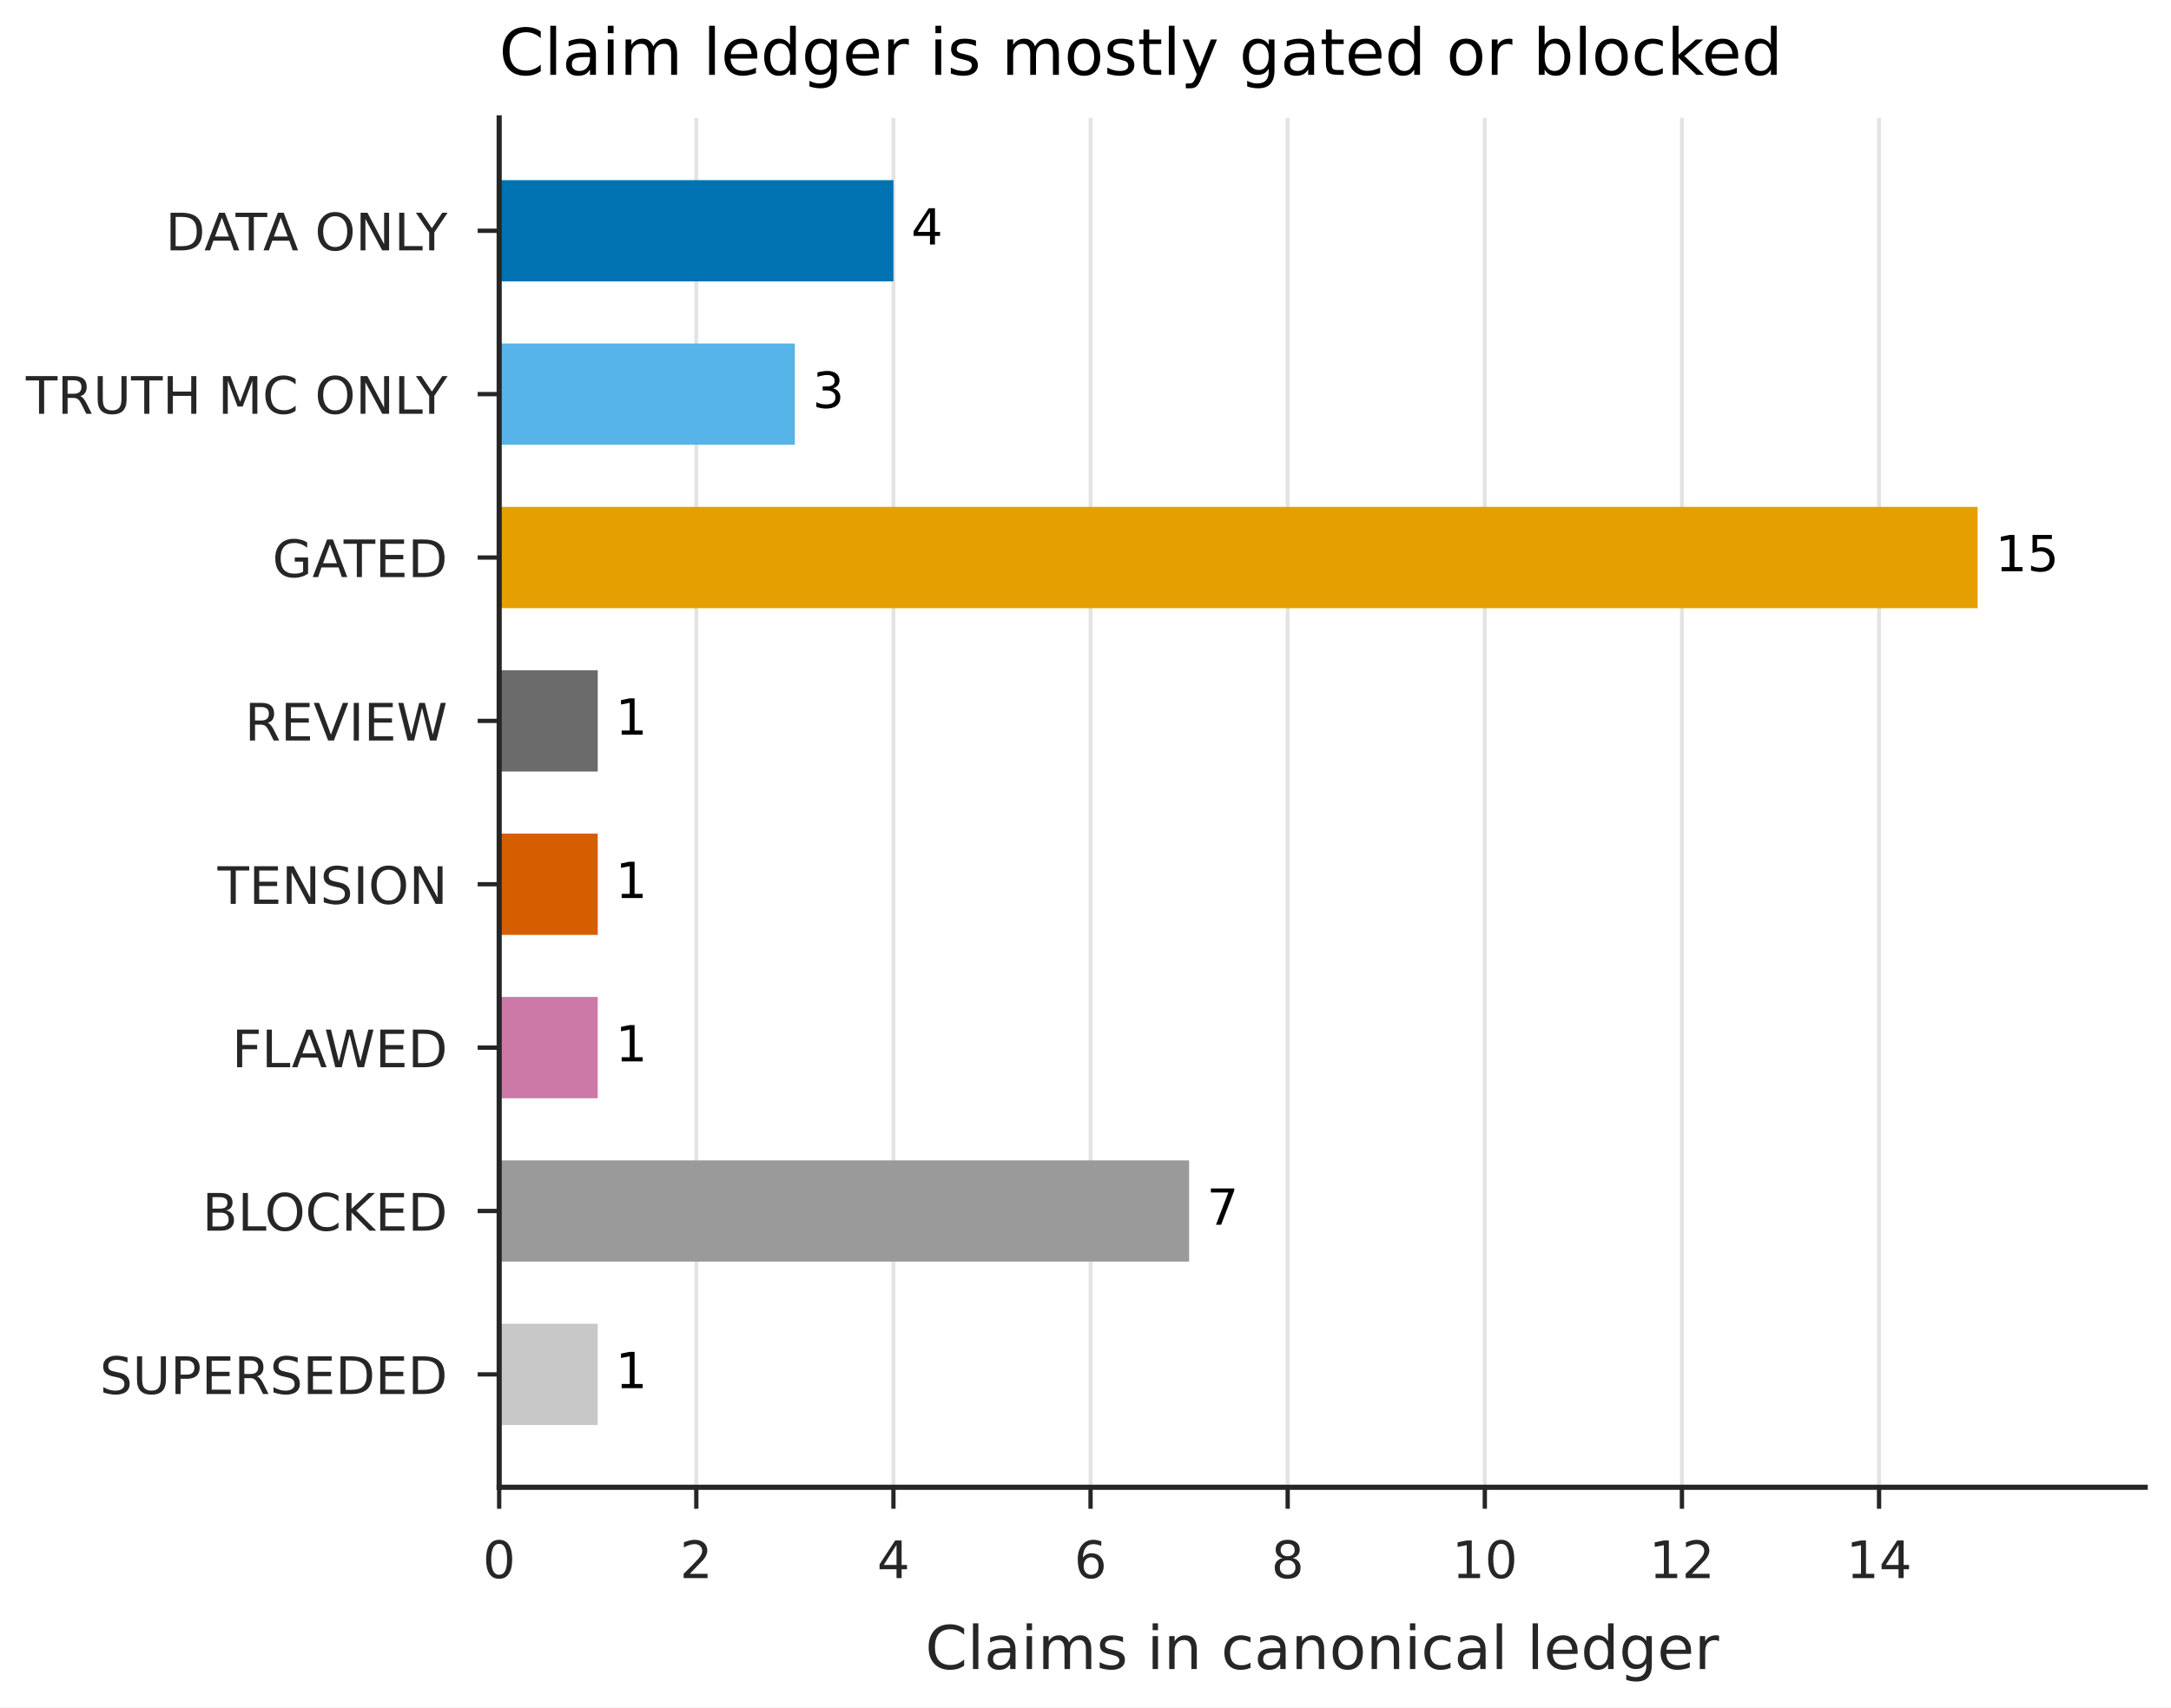
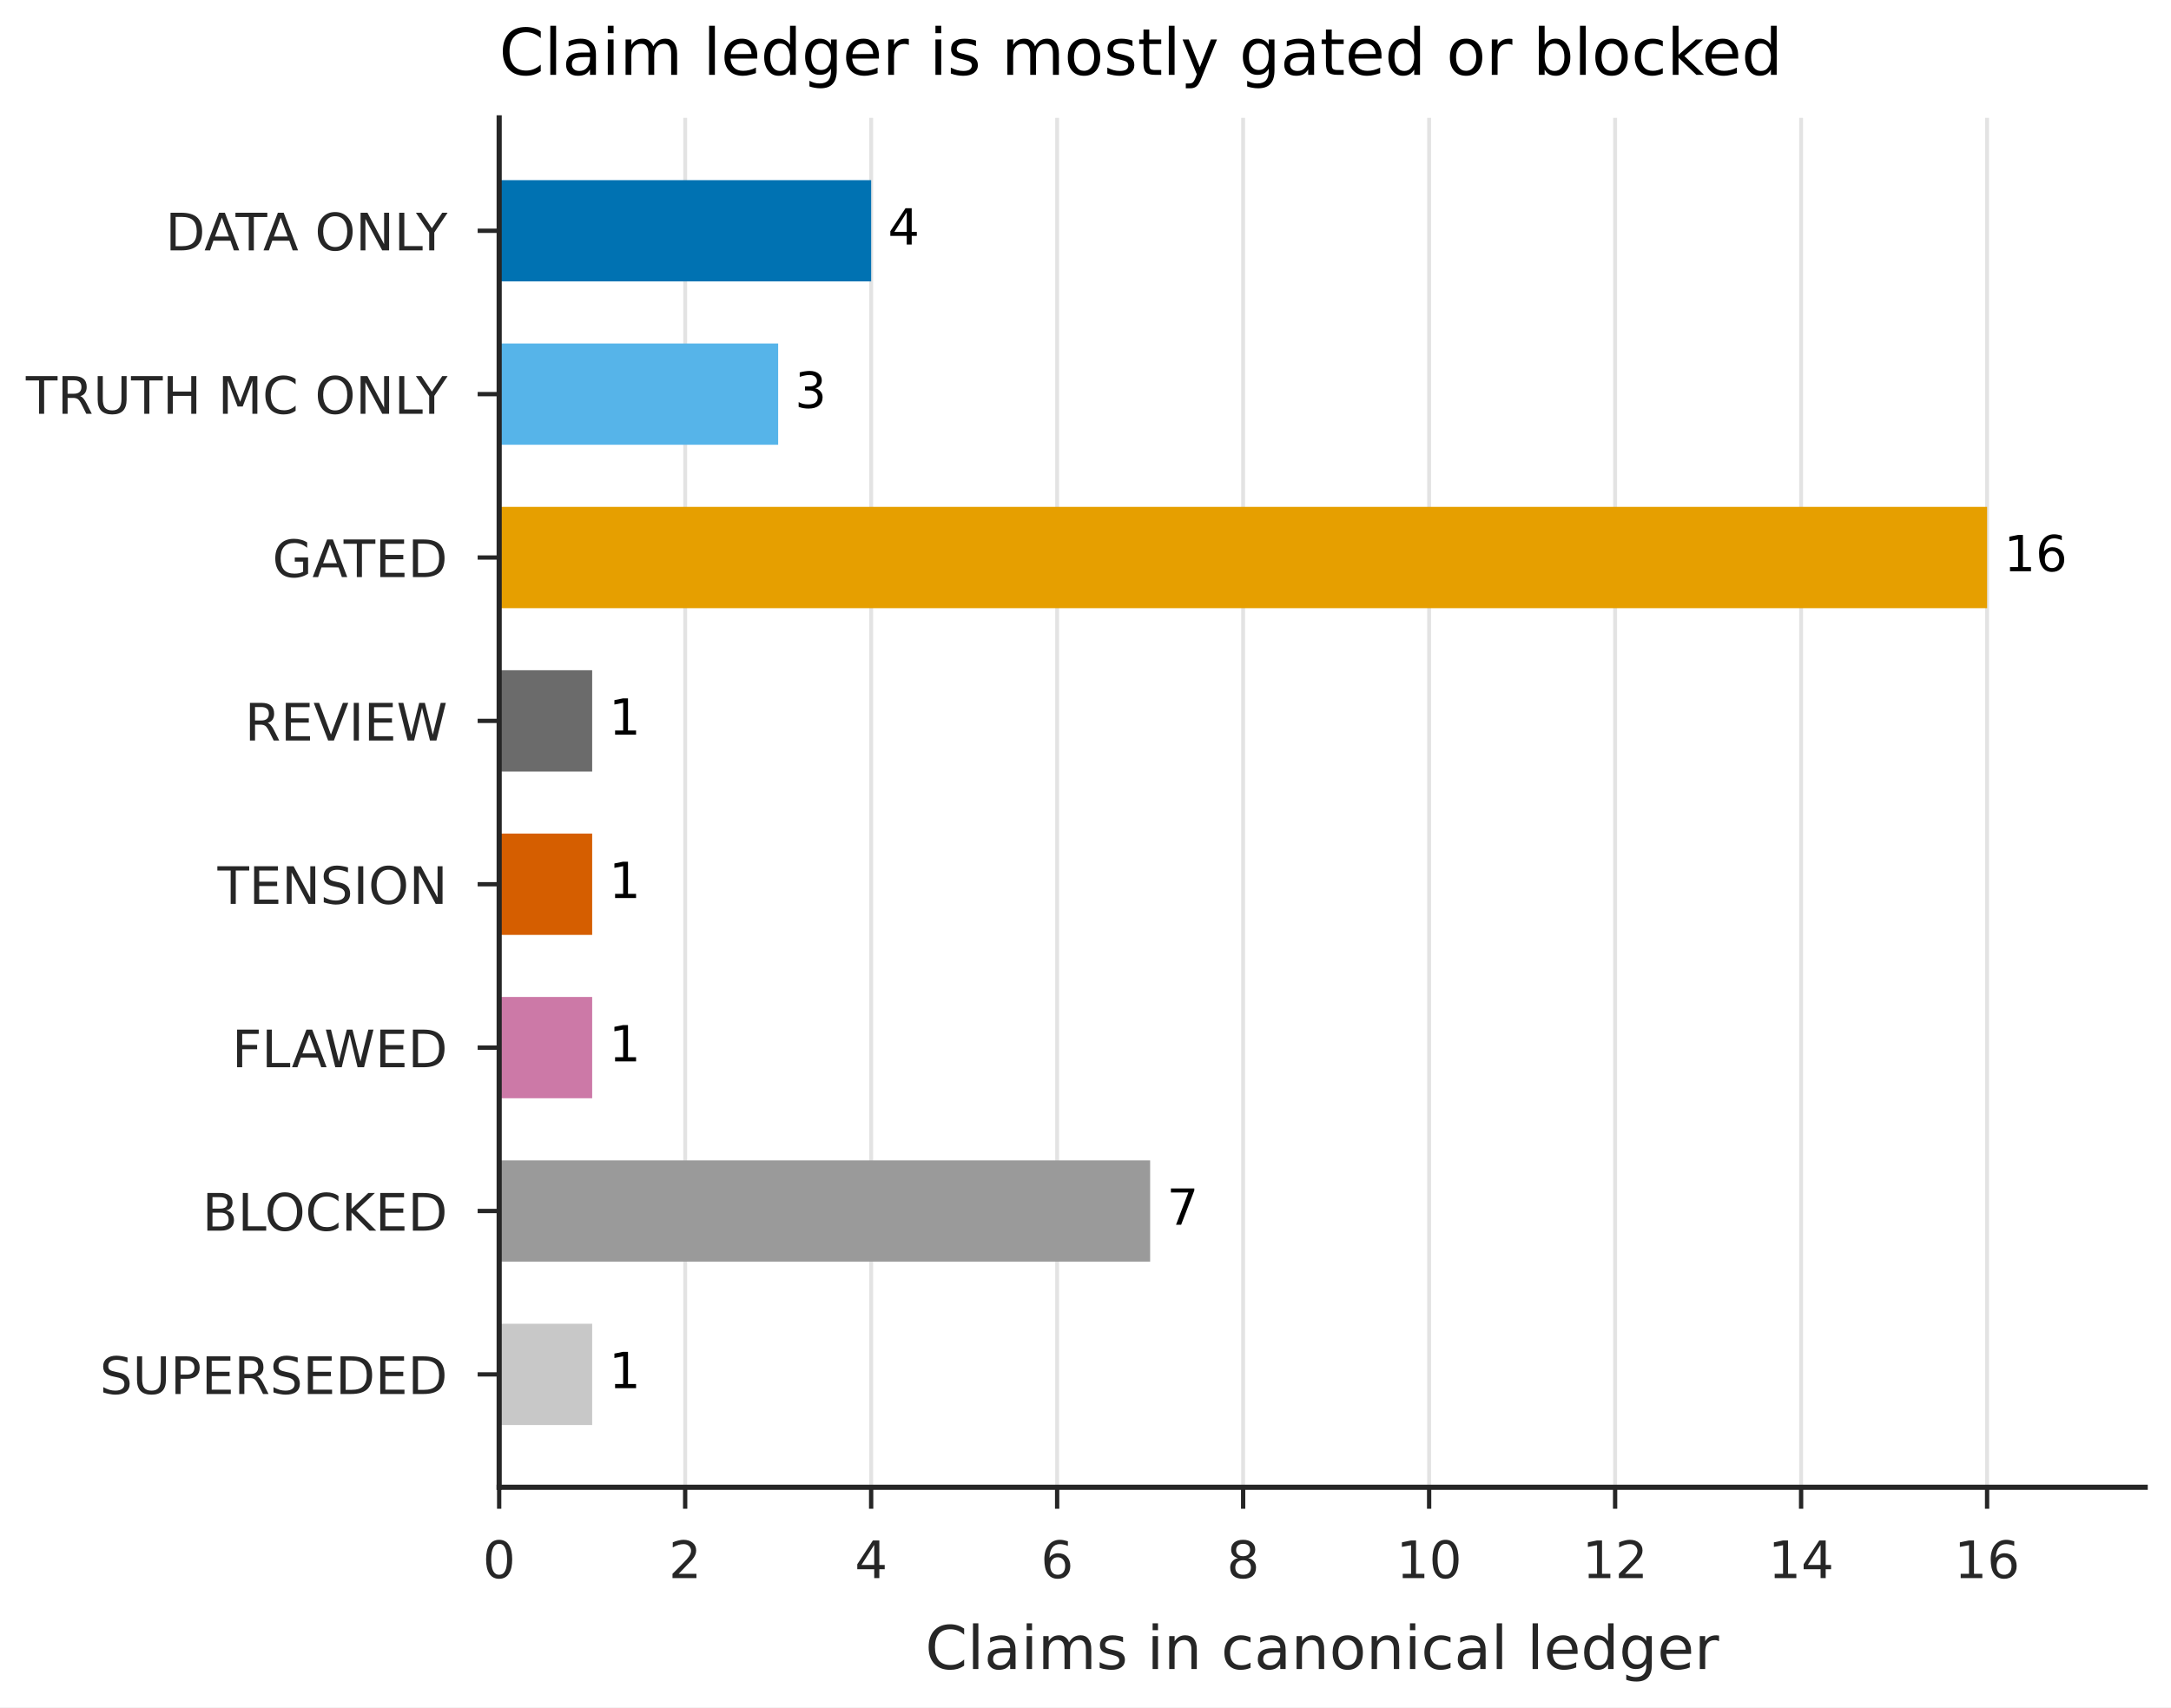
<svg xmlns="http://www.w3.org/2000/svg" xmlns:xlink="http://www.w3.org/1999/xlink" width="252.283pt" height="198.425pt" viewBox="0 0 252.283 198.425" version="1.1">
  <defs>
    <style type="text/css">*{stroke-linejoin: round; stroke-linecap: butt}</style>
  </defs>
  <g id="figure_1">
    <g id="patch_1">
      <path d="M 0 198.425  L 252.283 198.425  L 252.283 0  L 0 0  z " style="fill: #ffffff" />
    </g>
    <g id="axes_1">
      <g id="patch_2">
        <path d="M 58.007 172.843  L 249.283 172.843  L 249.283 13.699  L 58.007 13.699  z " style="fill: #ffffff" />
      </g>
      <g id="matplotlib.axis_1">
        <g id="xtick_1">
          <g id="line2d_1">
            <path d="M 58.007 172.843  L 58.007 13.699  " clip-path="url(#paaef369339)" style="fill: none; stroke: #d8d8d8; stroke-opacity: 0.7; stroke-width: 0.45; stroke-linecap: square" />
          </g>
          <g id="line2d_2">
            <defs>
              <path id="mf00183c285" d="M 0 0  L 0 2.5  " style="stroke: #262626; stroke-width: 0.5" />
            </defs>
            <g>
              <use xlink:href="#mf00183c285" x="58.007" y="172.843" style="fill: #262626; stroke: #262626; stroke-width: 0.5" />
            </g>
          </g>
          <g id="text_1">
            <text style="font-size: 6px; font-family: 'DejaVu Sans', 'Arial', 'Liberation Sans', sans-serif; text-anchor: middle; fill: #262626" x="58.007" y="183.402" transform="rotate(-0 58.00711 183.4025)">0</text>
          </g>
        </g>
        <g id="xtick_2">
          <g id="line2d_3">
-             <path d="M 80.914 172.843  L 80.914 13.699  " clip-path="url(#paaef369339)" style="fill: none; stroke: #d8d8d8; stroke-opacity: 0.7; stroke-width: 0.45; stroke-linecap: square" />
+             <path d="M 79.62 172.843  L 79.62 13.699  " clip-path="url(#paaef369339)" style="fill: none; stroke: #d8d8d8; stroke-opacity: 0.7; stroke-width: 0.45; stroke-linecap: square" />
          </g>
          <g id="line2d_4">
            <g>
-               <use xlink:href="#mf00183c285" x="80.914" y="172.843" style="fill: #262626; stroke: #262626; stroke-width: 0.5" />
+               <use xlink:href="#mf00183c285" x="79.62" y="172.843" style="fill: #262626; stroke: #262626; stroke-width: 0.5" />
            </g>
          </g>
          <g id="text_2">
-             <text style="font-size: 6px; font-family: 'DejaVu Sans', 'Arial', 'Liberation Sans', sans-serif; text-anchor: middle; fill: #262626" x="80.914" y="183.402" transform="rotate(-0 80.91443 183.4025)">2</text>
+             <text style="font-size: 6px; font-family: 'DejaVu Sans', 'Arial', 'Liberation Sans', sans-serif; text-anchor: middle; fill: #262626" x="79.62" y="183.402" transform="rotate(-0 79.62023 183.4025)">2</text>
          </g>
        </g>
        <g id="xtick_3">
          <g id="line2d_5">
-             <path d="M 103.822 172.843  L 103.822 13.699  " clip-path="url(#paaef369339)" style="fill: none; stroke: #d8d8d8; stroke-opacity: 0.7; stroke-width: 0.45; stroke-linecap: square" />
+             <path d="M 101.233 172.843  L 101.233 13.699  " clip-path="url(#paaef369339)" style="fill: none; stroke: #d8d8d8; stroke-opacity: 0.7; stroke-width: 0.45; stroke-linecap: square" />
          </g>
          <g id="line2d_6">
            <g>
-               <use xlink:href="#mf00183c285" x="103.822" y="172.843" style="fill: #262626; stroke: #262626; stroke-width: 0.5" />
+               <use xlink:href="#mf00183c285" x="101.233" y="172.843" style="fill: #262626; stroke: #262626; stroke-width: 0.5" />
            </g>
          </g>
          <g id="text_3">
-             <text style="font-size: 6px; font-family: 'DejaVu Sans', 'Arial', 'Liberation Sans', sans-serif; text-anchor: middle; fill: #262626" x="103.822" y="183.402" transform="rotate(-0 103.8218 183.4025)">4</text>
+             <text style="font-size: 6px; font-family: 'DejaVu Sans', 'Arial', 'Liberation Sans', sans-serif; text-anchor: middle; fill: #262626" x="101.233" y="183.402" transform="rotate(-0 101.2334 183.4025)">4</text>
          </g>
        </g>
        <g id="xtick_4">
          <g id="line2d_7">
-             <path d="M 126.729 172.843  L 126.729 13.699  " clip-path="url(#paaef369339)" style="fill: none; stroke: #d8d8d8; stroke-opacity: 0.7; stroke-width: 0.45; stroke-linecap: square" />
+             <path d="M 122.846 172.843  L 122.846 13.699  " clip-path="url(#paaef369339)" style="fill: none; stroke: #d8d8d8; stroke-opacity: 0.7; stroke-width: 0.45; stroke-linecap: square" />
          </g>
          <g id="line2d_8">
            <g>
-               <use xlink:href="#mf00183c285" x="126.729" y="172.843" style="fill: #262626; stroke: #262626; stroke-width: 0.5" />
+               <use xlink:href="#mf00183c285" x="122.846" y="172.843" style="fill: #262626; stroke: #262626; stroke-width: 0.5" />
            </g>
          </g>
          <g id="text_4">
-             <text style="font-size: 6px; font-family: 'DejaVu Sans', 'Arial', 'Liberation Sans', sans-serif; text-anchor: middle; fill: #262626" x="126.729" y="183.402" transform="rotate(-0 126.7291 183.4025)">6</text>
+             <text style="font-size: 6px; font-family: 'DejaVu Sans', 'Arial', 'Liberation Sans', sans-serif; text-anchor: middle; fill: #262626" x="122.846" y="183.402" transform="rotate(-0 122.8465 183.4025)">6</text>
          </g>
        </g>
        <g id="xtick_5">
          <g id="line2d_9">
-             <path d="M 149.636 172.843  L 149.636 13.699  " clip-path="url(#paaef369339)" style="fill: none; stroke: #d8d8d8; stroke-opacity: 0.7; stroke-width: 0.45; stroke-linecap: square" />
+             <path d="M 144.46 172.843  L 144.46 13.699  " clip-path="url(#paaef369339)" style="fill: none; stroke: #d8d8d8; stroke-opacity: 0.7; stroke-width: 0.45; stroke-linecap: square" />
          </g>
          <g id="line2d_10">
            <g>
-               <use xlink:href="#mf00183c285" x="149.636" y="172.843" style="fill: #262626; stroke: #262626; stroke-width: 0.5" />
+               <use xlink:href="#mf00183c285" x="144.46" y="172.843" style="fill: #262626; stroke: #262626; stroke-width: 0.5" />
            </g>
          </g>
          <g id="text_5">
-             <text style="font-size: 6px; font-family: 'DejaVu Sans', 'Arial', 'Liberation Sans', sans-serif; text-anchor: middle; fill: #262626" x="149.636" y="183.402" transform="rotate(-0 149.6364 183.4025)">8</text>
+             <text style="font-size: 6px; font-family: 'DejaVu Sans', 'Arial', 'Liberation Sans', sans-serif; text-anchor: middle; fill: #262626" x="144.46" y="183.402" transform="rotate(-0 144.4596 183.4025)">8</text>
          </g>
        </g>
        <g id="xtick_6">
          <g id="line2d_11">
-             <path d="M 172.544 172.843  L 172.544 13.699  " clip-path="url(#paaef369339)" style="fill: none; stroke: #d8d8d8; stroke-opacity: 0.7; stroke-width: 0.45; stroke-linecap: square" />
+             <path d="M 166.073 172.843  L 166.073 13.699  " clip-path="url(#paaef369339)" style="fill: none; stroke: #d8d8d8; stroke-opacity: 0.7; stroke-width: 0.45; stroke-linecap: square" />
          </g>
          <g id="line2d_12">
            <g>
-               <use xlink:href="#mf00183c285" x="172.544" y="172.843" style="fill: #262626; stroke: #262626; stroke-width: 0.5" />
+               <use xlink:href="#mf00183c285" x="166.073" y="172.843" style="fill: #262626; stroke: #262626; stroke-width: 0.5" />
            </g>
          </g>
          <g id="text_6">
-             <text style="font-size: 6px; font-family: 'DejaVu Sans', 'Arial', 'Liberation Sans', sans-serif; text-anchor: middle; fill: #262626" x="172.544" y="183.402" transform="rotate(-0 172.5437 183.4025)">10</text>
+             <text style="font-size: 6px; font-family: 'DejaVu Sans', 'Arial', 'Liberation Sans', sans-serif; text-anchor: middle; fill: #262626" x="166.073" y="183.402" transform="rotate(-0 166.0727 183.4025)">10</text>
          </g>
        </g>
        <g id="xtick_7">
          <g id="line2d_13">
-             <path d="M 195.451 172.843  L 195.451 13.699  " clip-path="url(#paaef369339)" style="fill: none; stroke: #d8d8d8; stroke-opacity: 0.7; stroke-width: 0.45; stroke-linecap: square" />
+             <path d="M 187.686 172.843  L 187.686 13.699  " clip-path="url(#paaef369339)" style="fill: none; stroke: #d8d8d8; stroke-opacity: 0.7; stroke-width: 0.45; stroke-linecap: square" />
          </g>
          <g id="line2d_14">
            <g>
-               <use xlink:href="#mf00183c285" x="195.451" y="172.843" style="fill: #262626; stroke: #262626; stroke-width: 0.5" />
+               <use xlink:href="#mf00183c285" x="187.686" y="172.843" style="fill: #262626; stroke: #262626; stroke-width: 0.5" />
            </g>
          </g>
          <g id="text_7">
-             <text style="font-size: 6px; font-family: 'DejaVu Sans', 'Arial', 'Liberation Sans', sans-serif; text-anchor: middle; fill: #262626" x="195.451" y="183.402" transform="rotate(-0 195.451 183.4025)">12</text>
+             <text style="font-size: 6px; font-family: 'DejaVu Sans', 'Arial', 'Liberation Sans', sans-serif; text-anchor: middle; fill: #262626" x="187.686" y="183.402" transform="rotate(-0 187.6858 183.4025)">12</text>
          </g>
        </g>
        <g id="xtick_8">
          <g id="line2d_15">
-             <path d="M 218.358 172.843  L 218.358 13.699  " clip-path="url(#paaef369339)" style="fill: none; stroke: #d8d8d8; stroke-opacity: 0.7; stroke-width: 0.45; stroke-linecap: square" />
+             <path d="M 209.299 172.843  L 209.299 13.699  " clip-path="url(#paaef369339)" style="fill: none; stroke: #d8d8d8; stroke-opacity: 0.7; stroke-width: 0.45; stroke-linecap: square" />
          </g>
          <g id="line2d_16">
            <g>
-               <use xlink:href="#mf00183c285" x="218.358" y="172.843" style="fill: #262626; stroke: #262626; stroke-width: 0.5" />
+               <use xlink:href="#mf00183c285" x="209.299" y="172.843" style="fill: #262626; stroke: #262626; stroke-width: 0.5" />
            </g>
          </g>
          <g id="text_8">
-             <text style="font-size: 6px; font-family: 'DejaVu Sans', 'Arial', 'Liberation Sans', sans-serif; text-anchor: middle; fill: #262626" x="218.358" y="183.402" transform="rotate(-0 218.3583 183.4025)">14</text>
-           </g>
-         </g>
-         <g id="text_9">
+             <text style="font-size: 6px; font-family: 'DejaVu Sans', 'Arial', 'Liberation Sans', sans-serif; text-anchor: middle; fill: #262626" x="209.299" y="183.402" transform="rotate(-0 209.299 183.4025)">14</text>
+           </g>
+         </g>
+         <g id="xtick_9">
+           <g id="line2d_17">
+             <path d="M 230.912 172.843  L 230.912 13.699  " clip-path="url(#paaef369339)" style="fill: none; stroke: #d8d8d8; stroke-opacity: 0.7; stroke-width: 0.45; stroke-linecap: square" />
+           </g>
+           <g id="line2d_18">
+             <g>
+               <use xlink:href="#mf00183c285" x="230.912" y="172.843" style="fill: #262626; stroke: #262626; stroke-width: 0.5" />
+             </g>
+           </g>
+           <g id="text_9">
+             <text style="font-size: 6px; font-family: 'DejaVu Sans', 'Arial', 'Liberation Sans', sans-serif; text-anchor: middle; fill: #262626" x="230.912" y="183.402" transform="rotate(-0 230.9121 183.4025)">16</text>
+           </g>
+         </g>
+         <g id="text_10">
          <text style="font-size: 7px; font-family: 'DejaVu Sans', 'Arial', 'Liberation Sans', sans-serif; text-anchor: middle; fill: #262626" x="153.645" y="193.969" transform="rotate(-0 153.6452 193.9692)">Claims in canonical ledger</text>
        </g>
      </g>
      <g id="matplotlib.axis_2">
        <g id="ytick_1">
-           <g id="line2d_17">
+           <g id="line2d_19">
            <defs>
              <path id="m5b9cb7b1d8" d="M 0 0  L -2.5 0  " style="stroke: #262626; stroke-width: 0.5" />
            </defs>
            <g>
              <use xlink:href="#m5b9cb7b1d8" x="58.007" y="26.819" style="fill: #262626; stroke: #262626; stroke-width: 0.5" />
            </g>
          </g>
-           <g id="text_10">
+           <g id="text_11">
            <text style="font-size: 6px; font-family: 'DejaVu Sans', 'Arial', 'Liberation Sans', sans-serif; text-anchor: end; fill: #262626" x="52.007" y="29.098" transform="rotate(-0 52.00711 29.09823)">DATA ONLY</text>
          </g>
        </g>
        <g id="ytick_2">
-           <g id="line2d_18">
+           <g id="line2d_20">
            <g>
              <use xlink:href="#m5b9cb7b1d8" x="58.007" y="45.805" style="fill: #262626; stroke: #262626; stroke-width: 0.5" />
            </g>
          </g>
-           <g id="text_11">
+           <g id="text_12">
            <text style="font-size: 6px; font-family: 'DejaVu Sans', 'Arial', 'Liberation Sans', sans-serif; text-anchor: end; fill: #262626" x="52.007" y="48.085" transform="rotate(-0 52.00711 48.08467)">TRUTH MC ONLY</text>
          </g>
        </g>
        <g id="ytick_3">
-           <g id="line2d_19">
+           <g id="line2d_21">
            <g>
              <use xlink:href="#m5b9cb7b1d8" x="58.007" y="64.792" style="fill: #262626; stroke: #262626; stroke-width: 0.5" />
            </g>
          </g>
-           <g id="text_12">
+           <g id="text_13">
            <text style="font-size: 6px; font-family: 'DejaVu Sans', 'Arial', 'Liberation Sans', sans-serif; text-anchor: end; fill: #262626" x="52.007" y="67.071" transform="rotate(-0 52.00711 67.07111)">GATED</text>
          </g>
        </g>
        <g id="ytick_4">
-           <g id="line2d_20">
+           <g id="line2d_22">
            <g>
              <use xlink:href="#m5b9cb7b1d8" x="58.007" y="83.778" style="fill: #262626; stroke: #262626; stroke-width: 0.5" />
            </g>
          </g>
-           <g id="text_13">
+           <g id="text_14">
            <text style="font-size: 6px; font-family: 'DejaVu Sans', 'Arial', 'Liberation Sans', sans-serif; text-anchor: end; fill: #262626" x="52.007" y="86.058" transform="rotate(-0 52.00711 86.05754)">REVIEW</text>
          </g>
        </g>
        <g id="ytick_5">
-           <g id="line2d_21">
+           <g id="line2d_23">
            <g>
              <use xlink:href="#m5b9cb7b1d8" x="58.007" y="102.764" style="fill: #262626; stroke: #262626; stroke-width: 0.5" />
            </g>
          </g>
-           <g id="text_14">
+           <g id="text_15">
            <text style="font-size: 6px; font-family: 'DejaVu Sans', 'Arial', 'Liberation Sans', sans-serif; text-anchor: end; fill: #262626" x="52.007" y="105.044" transform="rotate(-0 52.00711 105.044)">TENSION</text>
          </g>
        </g>
        <g id="ytick_6">
-           <g id="line2d_22">
+           <g id="line2d_24">
            <g>
              <use xlink:href="#m5b9cb7b1d8" x="58.007" y="121.751" style="fill: #262626; stroke: #262626; stroke-width: 0.5" />
            </g>
          </g>
-           <g id="text_15">
+           <g id="text_16">
            <text style="font-size: 6px; font-family: 'DejaVu Sans', 'Arial', 'Liberation Sans', sans-serif; text-anchor: end; fill: #262626" x="52.007" y="124.03" transform="rotate(-0 52.00711 124.0304)">FLAWED</text>
          </g>
        </g>
        <g id="ytick_7">
-           <g id="line2d_23">
+           <g id="line2d_25">
            <g>
              <use xlink:href="#m5b9cb7b1d8" x="58.007" y="140.737" style="fill: #262626; stroke: #262626; stroke-width: 0.5" />
            </g>
          </g>
-           <g id="text_16">
+           <g id="text_17">
            <text style="font-size: 6px; font-family: 'DejaVu Sans', 'Arial', 'Liberation Sans', sans-serif; text-anchor: end; fill: #262626" x="52.007" y="143.017" transform="rotate(-0 52.00711 143.0169)">BLOCKED</text>
          </g>
        </g>
        <g id="ytick_8">
-           <g id="line2d_24">
+           <g id="line2d_26">
            <g>
              <use xlink:href="#m5b9cb7b1d8" x="58.007" y="159.724" style="fill: #262626; stroke: #262626; stroke-width: 0.5" />
            </g>
          </g>
-           <g id="text_17">
+           <g id="text_18">
            <text style="font-size: 6px; font-family: 'DejaVu Sans', 'Arial', 'Liberation Sans', sans-serif; text-anchor: end; fill: #262626" x="52.007" y="162.003" transform="rotate(-0 52.00711 162.0033)">SUPERSEDED</text>
          </g>
        </g>
      </g>
      <g id="patch_3">
-         <path d="M 58.007 20.933  L 103.822 20.933  L 103.822 32.704  L 58.007 32.704  z " clip-path="url(#paaef369339)" style="fill: #0072b2" />
+         <path d="M 58.007 20.933  L 101.233 20.933  L 101.233 32.704  L 58.007 32.704  z " clip-path="url(#paaef369339)" style="fill: #0072b2" />
      </g>
      <g id="patch_4">
-         <path d="M 58.007 39.919  L 92.368 39.919  L 92.368 51.691  L 58.007 51.691  z " clip-path="url(#paaef369339)" style="fill: #56b4e9" />
+         <path d="M 58.007 39.919  L 90.427 39.919  L 90.427 51.691  L 58.007 51.691  z " clip-path="url(#paaef369339)" style="fill: #56b4e9" />
      </g>
      <g id="patch_5">
-         <path d="M 58.007 58.906  L 229.812 58.906  L 229.812 70.677  L 58.007 70.677  z " clip-path="url(#paaef369339)" style="fill: #e69f00" />
+         <path d="M 58.007 58.906  L 230.912 58.906  L 230.912 70.677  L 58.007 70.677  z " clip-path="url(#paaef369339)" style="fill: #e69f00" />
      </g>
      <g id="patch_6">
-         <path d="M 58.007 77.892  L 69.461 77.892  L 69.461 89.664  L 58.007 89.664  z " clip-path="url(#paaef369339)" style="fill: #6b6b6b" />
+         <path d="M 58.007 77.892  L 68.814 77.892  L 68.814 89.664  L 58.007 89.664  z " clip-path="url(#paaef369339)" style="fill: #6b6b6b" />
      </g>
      <g id="patch_7">
-         <path d="M 58.007 96.879  L 69.461 96.879  L 69.461 108.65  L 58.007 108.65  z " clip-path="url(#paaef369339)" style="fill: #d55e00" />
+         <path d="M 58.007 96.879  L 68.814 96.879  L 68.814 108.65  L 58.007 108.65  z " clip-path="url(#paaef369339)" style="fill: #d55e00" />
      </g>
      <g id="patch_8">
-         <path d="M 58.007 115.865  L 69.461 115.865  L 69.461 127.637  L 58.007 127.637  z " clip-path="url(#paaef369339)" style="fill: #cc79a7" />
+         <path d="M 58.007 115.865  L 68.814 115.865  L 68.814 127.637  L 58.007 127.637  z " clip-path="url(#paaef369339)" style="fill: #cc79a7" />
      </g>
      <g id="patch_9">
-         <path d="M 58.007 134.852  L 138.183 134.852  L 138.183 146.623  L 58.007 146.623  z " clip-path="url(#paaef369339)" style="fill: #9a9a9a" />
+         <path d="M 58.007 134.852  L 133.653 134.852  L 133.653 146.623  L 58.007 146.623  z " clip-path="url(#paaef369339)" style="fill: #9a9a9a" />
      </g>
      <g id="patch_10">
-         <path d="M 58.007 153.838  L 69.461 153.838  L 69.461 165.61  L 58.007 165.61  z " clip-path="url(#paaef369339)" style="fill: #c8c8c8" />
+         <path d="M 58.007 153.838  L 68.814 153.838  L 68.814 165.61  L 58.007 165.61  z " clip-path="url(#paaef369339)" style="fill: #c8c8c8" />
      </g>
      <g id="patch_11">
        <path d="M 58.007 172.843  L 58.007 13.699  " style="fill: none; stroke: #262626; stroke-width: 0.6; stroke-linejoin: miter; stroke-linecap: square" />
      </g>
      <g id="patch_12">
        <path d="M 58.007 172.843  L 249.283 172.843  " style="fill: none; stroke: #262626; stroke-width: 0.6; stroke-linejoin: miter; stroke-linecap: square" />
      </g>
-       <g id="text_18">
-         <text style="font-size: 5.8px; font-family: 'DejaVu Sans', 'Arial', 'Liberation Sans', sans-serif; text-anchor: start" x="105.883" y="28.419" transform="rotate(-0 105.8834 28.41914)">4</text>
-       </g>
      <g id="text_19">
-         <text style="font-size: 5.8px; font-family: 'DejaVu Sans', 'Arial', 'Liberation Sans', sans-serif; text-anchor: start" x="94.43" y="47.406" transform="rotate(-0 94.42975 47.40557)">3</text>
+         <text style="font-size: 5.8px; font-family: 'DejaVu Sans', 'Arial', 'Liberation Sans', sans-serif; text-anchor: start" x="103.179" y="28.419" transform="rotate(-0 103.1785 28.41914)">4</text>
      </g>
      <g id="text_20">
-         <text style="font-size: 5.8px; font-family: 'DejaVu Sans', 'Arial', 'Liberation Sans', sans-serif; text-anchor: start" x="231.874" y="66.392" transform="rotate(-0 231.8737 66.39201)">15</text>
+         <text style="font-size: 5.8px; font-family: 'DejaVu Sans', 'Arial', 'Liberation Sans', sans-serif; text-anchor: start" x="92.372" y="47.406" transform="rotate(-0 92.37198 47.40557)">3</text>
      </g>
      <g id="text_21">
-         <text style="font-size: 5.8px; font-family: 'DejaVu Sans', 'Arial', 'Liberation Sans', sans-serif; text-anchor: start" x="71.522" y="85.378" transform="rotate(-0 71.52243 85.37845)">1</text>
+         <text style="font-size: 5.8px; font-family: 'DejaVu Sans', 'Arial', 'Liberation Sans', sans-serif; text-anchor: start" x="232.857" y="66.392" transform="rotate(-0 232.8573 66.39201)">16</text>
      </g>
      <g id="text_22">
-         <text style="font-size: 5.8px; font-family: 'DejaVu Sans', 'Arial', 'Liberation Sans', sans-serif; text-anchor: start" x="71.522" y="104.365" transform="rotate(-0 71.52243 104.3649)">1</text>
+         <text style="font-size: 5.8px; font-family: 'DejaVu Sans', 'Arial', 'Liberation Sans', sans-serif; text-anchor: start" x="70.759" y="85.378" transform="rotate(-0 70.75886 85.37845)">1</text>
      </g>
      <g id="text_23">
-         <text style="font-size: 5.8px; font-family: 'DejaVu Sans', 'Arial', 'Liberation Sans', sans-serif; text-anchor: start" x="71.522" y="123.351" transform="rotate(-0 71.52243 123.3513)">1</text>
+         <text style="font-size: 5.8px; font-family: 'DejaVu Sans', 'Arial', 'Liberation Sans', sans-serif; text-anchor: start" x="70.759" y="104.365" transform="rotate(-0 70.75886 104.3649)">1</text>
      </g>
      <g id="text_24">
-         <text style="font-size: 5.8px; font-family: 'DejaVu Sans', 'Arial', 'Liberation Sans', sans-serif; text-anchor: start" x="140.244" y="142.338" transform="rotate(-0 140.2444 142.3378)">7</text>
+         <text style="font-size: 5.8px; font-family: 'DejaVu Sans', 'Arial', 'Liberation Sans', sans-serif; text-anchor: start" x="70.759" y="123.351" transform="rotate(-0 70.75886 123.3513)">1</text>
      </g>
      <g id="text_25">
-         <text style="font-size: 5.8px; font-family: 'DejaVu Sans', 'Arial', 'Liberation Sans', sans-serif; text-anchor: start" x="71.522" y="161.324" transform="rotate(-0 71.52243 161.3242)">1</text>
+         <text style="font-size: 5.8px; font-family: 'DejaVu Sans', 'Arial', 'Liberation Sans', sans-serif; text-anchor: start" x="135.598" y="142.338" transform="rotate(-0 135.5982 142.3378)">7</text>
      </g>
      <g id="text_26">
+         <text style="font-size: 5.8px; font-family: 'DejaVu Sans', 'Arial', 'Liberation Sans', sans-serif; text-anchor: start" x="70.759" y="161.324" transform="rotate(-0 70.75886 161.3242)">1</text>
+       </g>
+       <g id="text_27">
        <text style="font-size: 7.5px; font-family: 'DejaVu Sans', 'Arial', 'Liberation Sans', sans-serif; text-anchor: start" x="58.007" y="8.699" transform="rotate(-0 58.00711 8.699068)">Claim ledger is mostly gated or blocked</text>
      </g>
    </g>
  </g>
  <defs>
    <clipPath id="paaef369339">
      <rect x="58.007" y="13.699" width="191.276" height="159.144" />
    </clipPath>
  </defs>
</svg>
